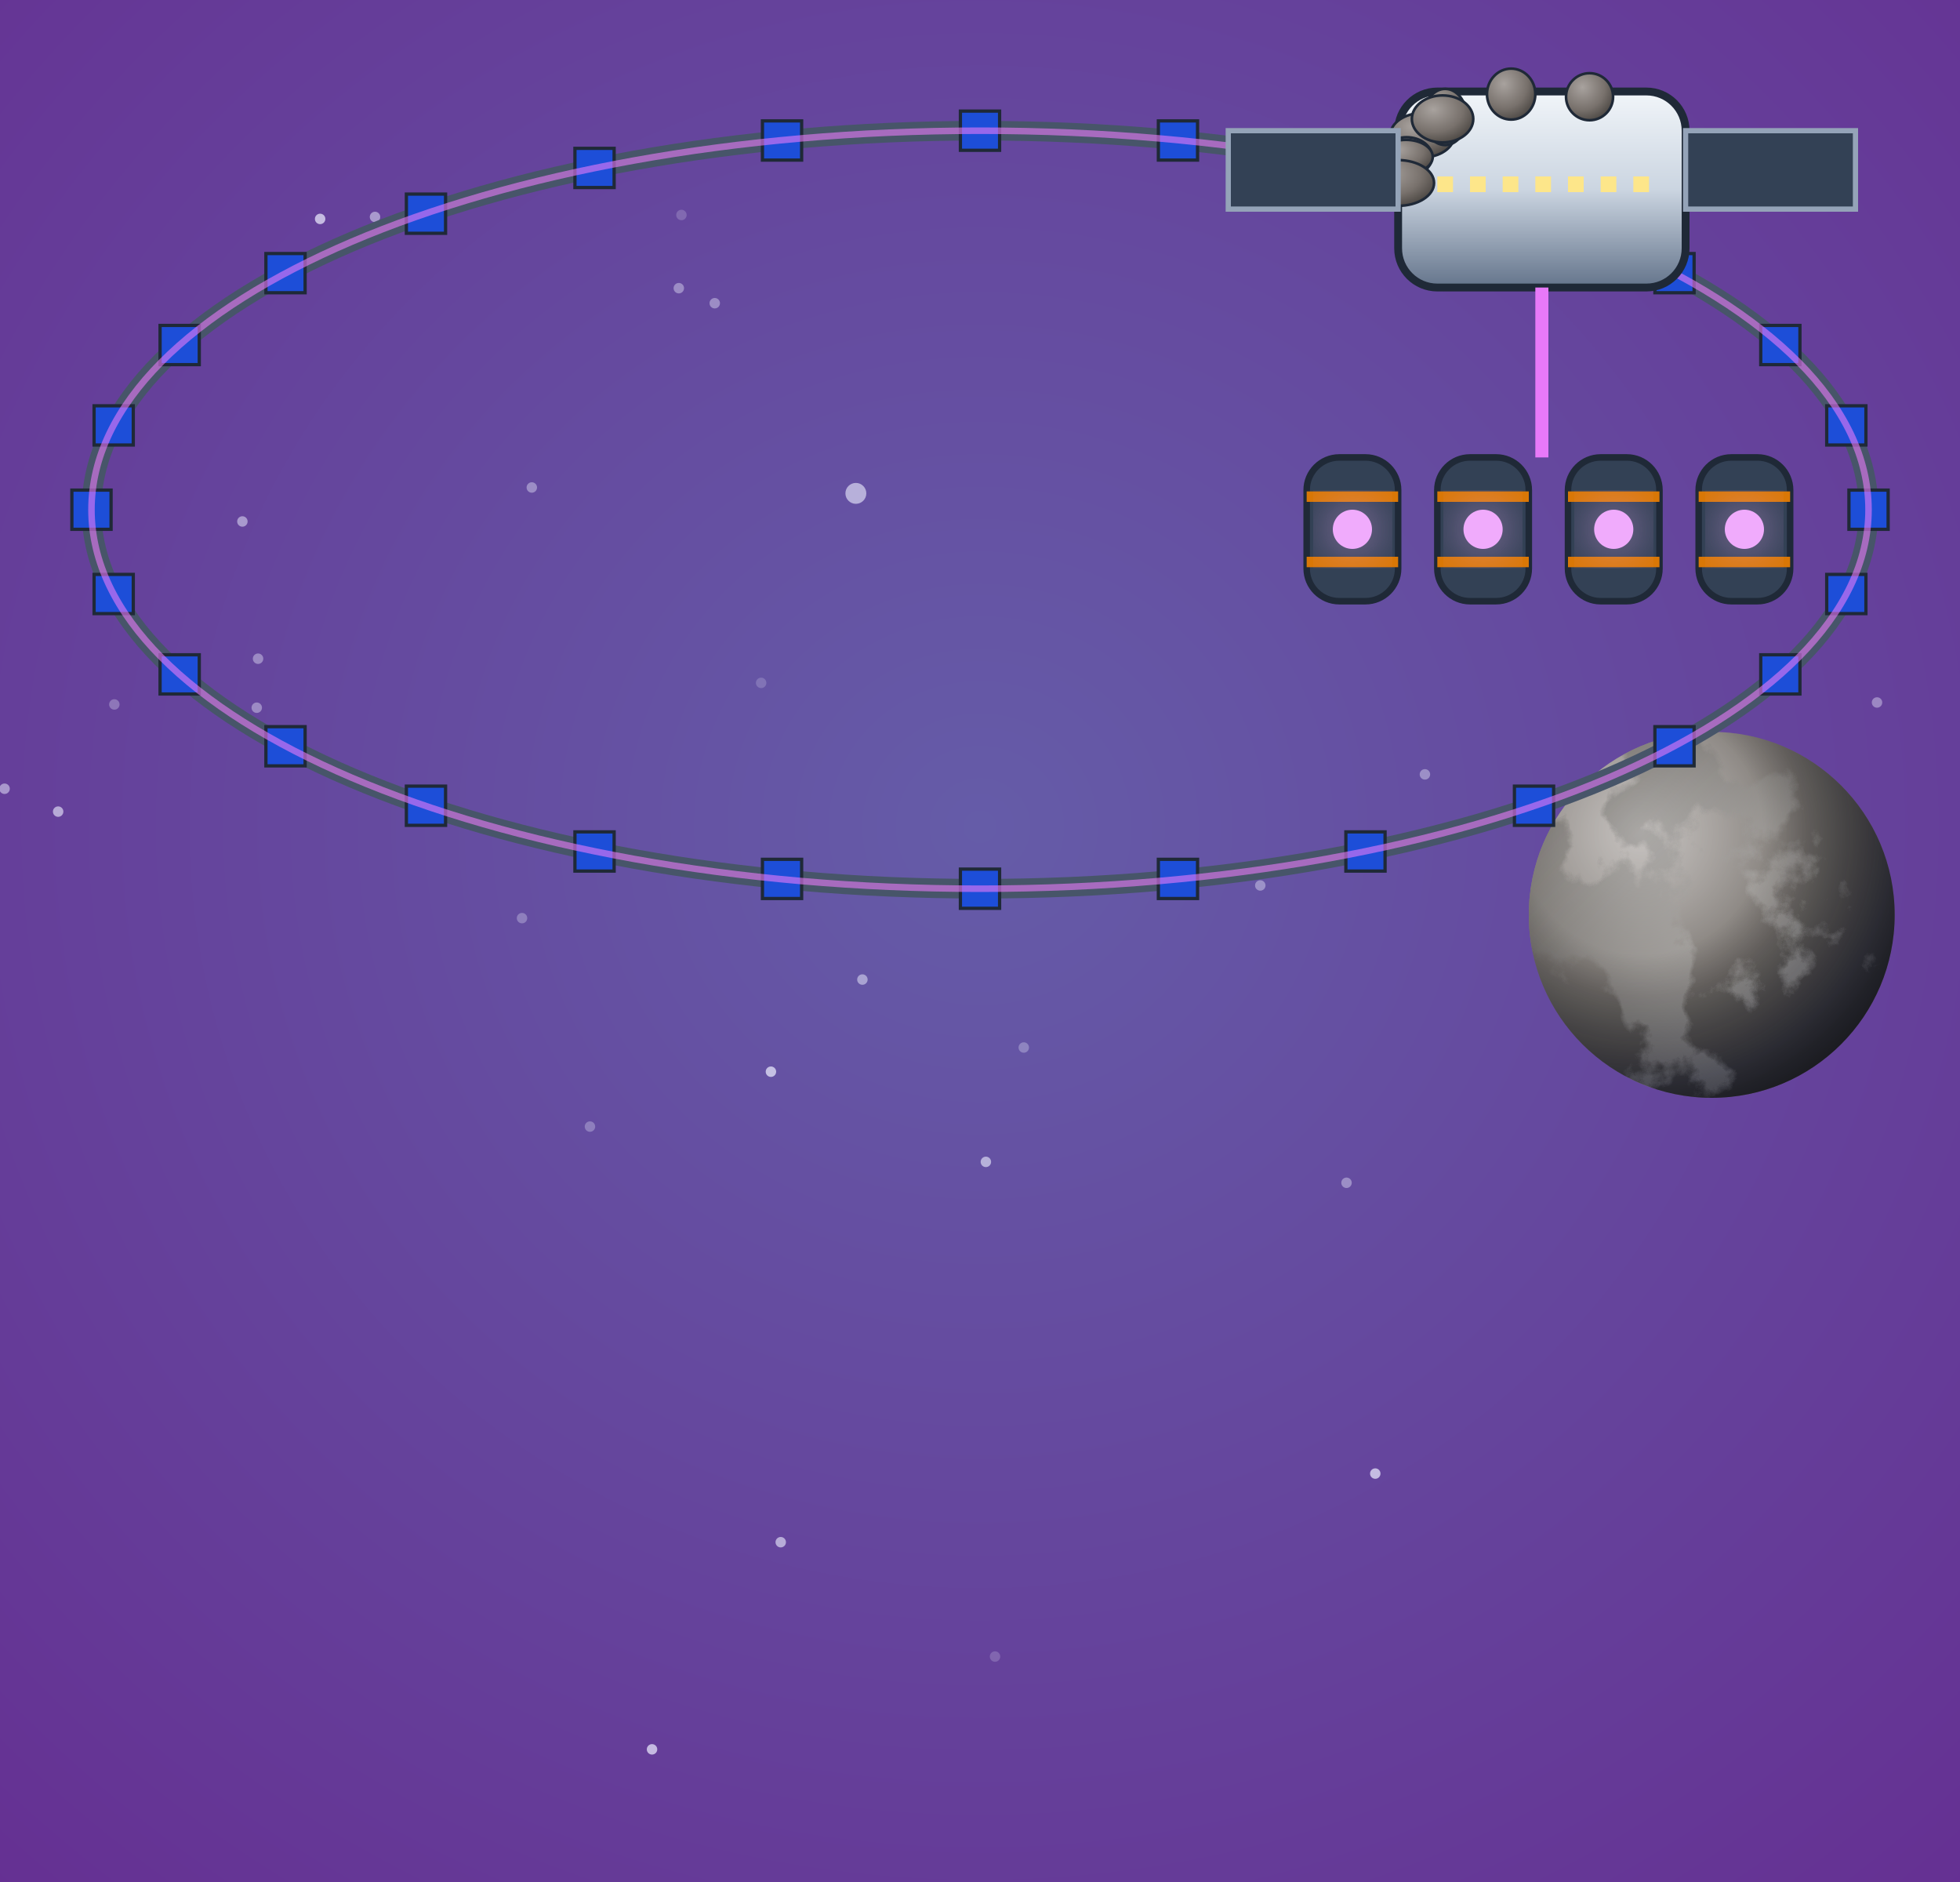
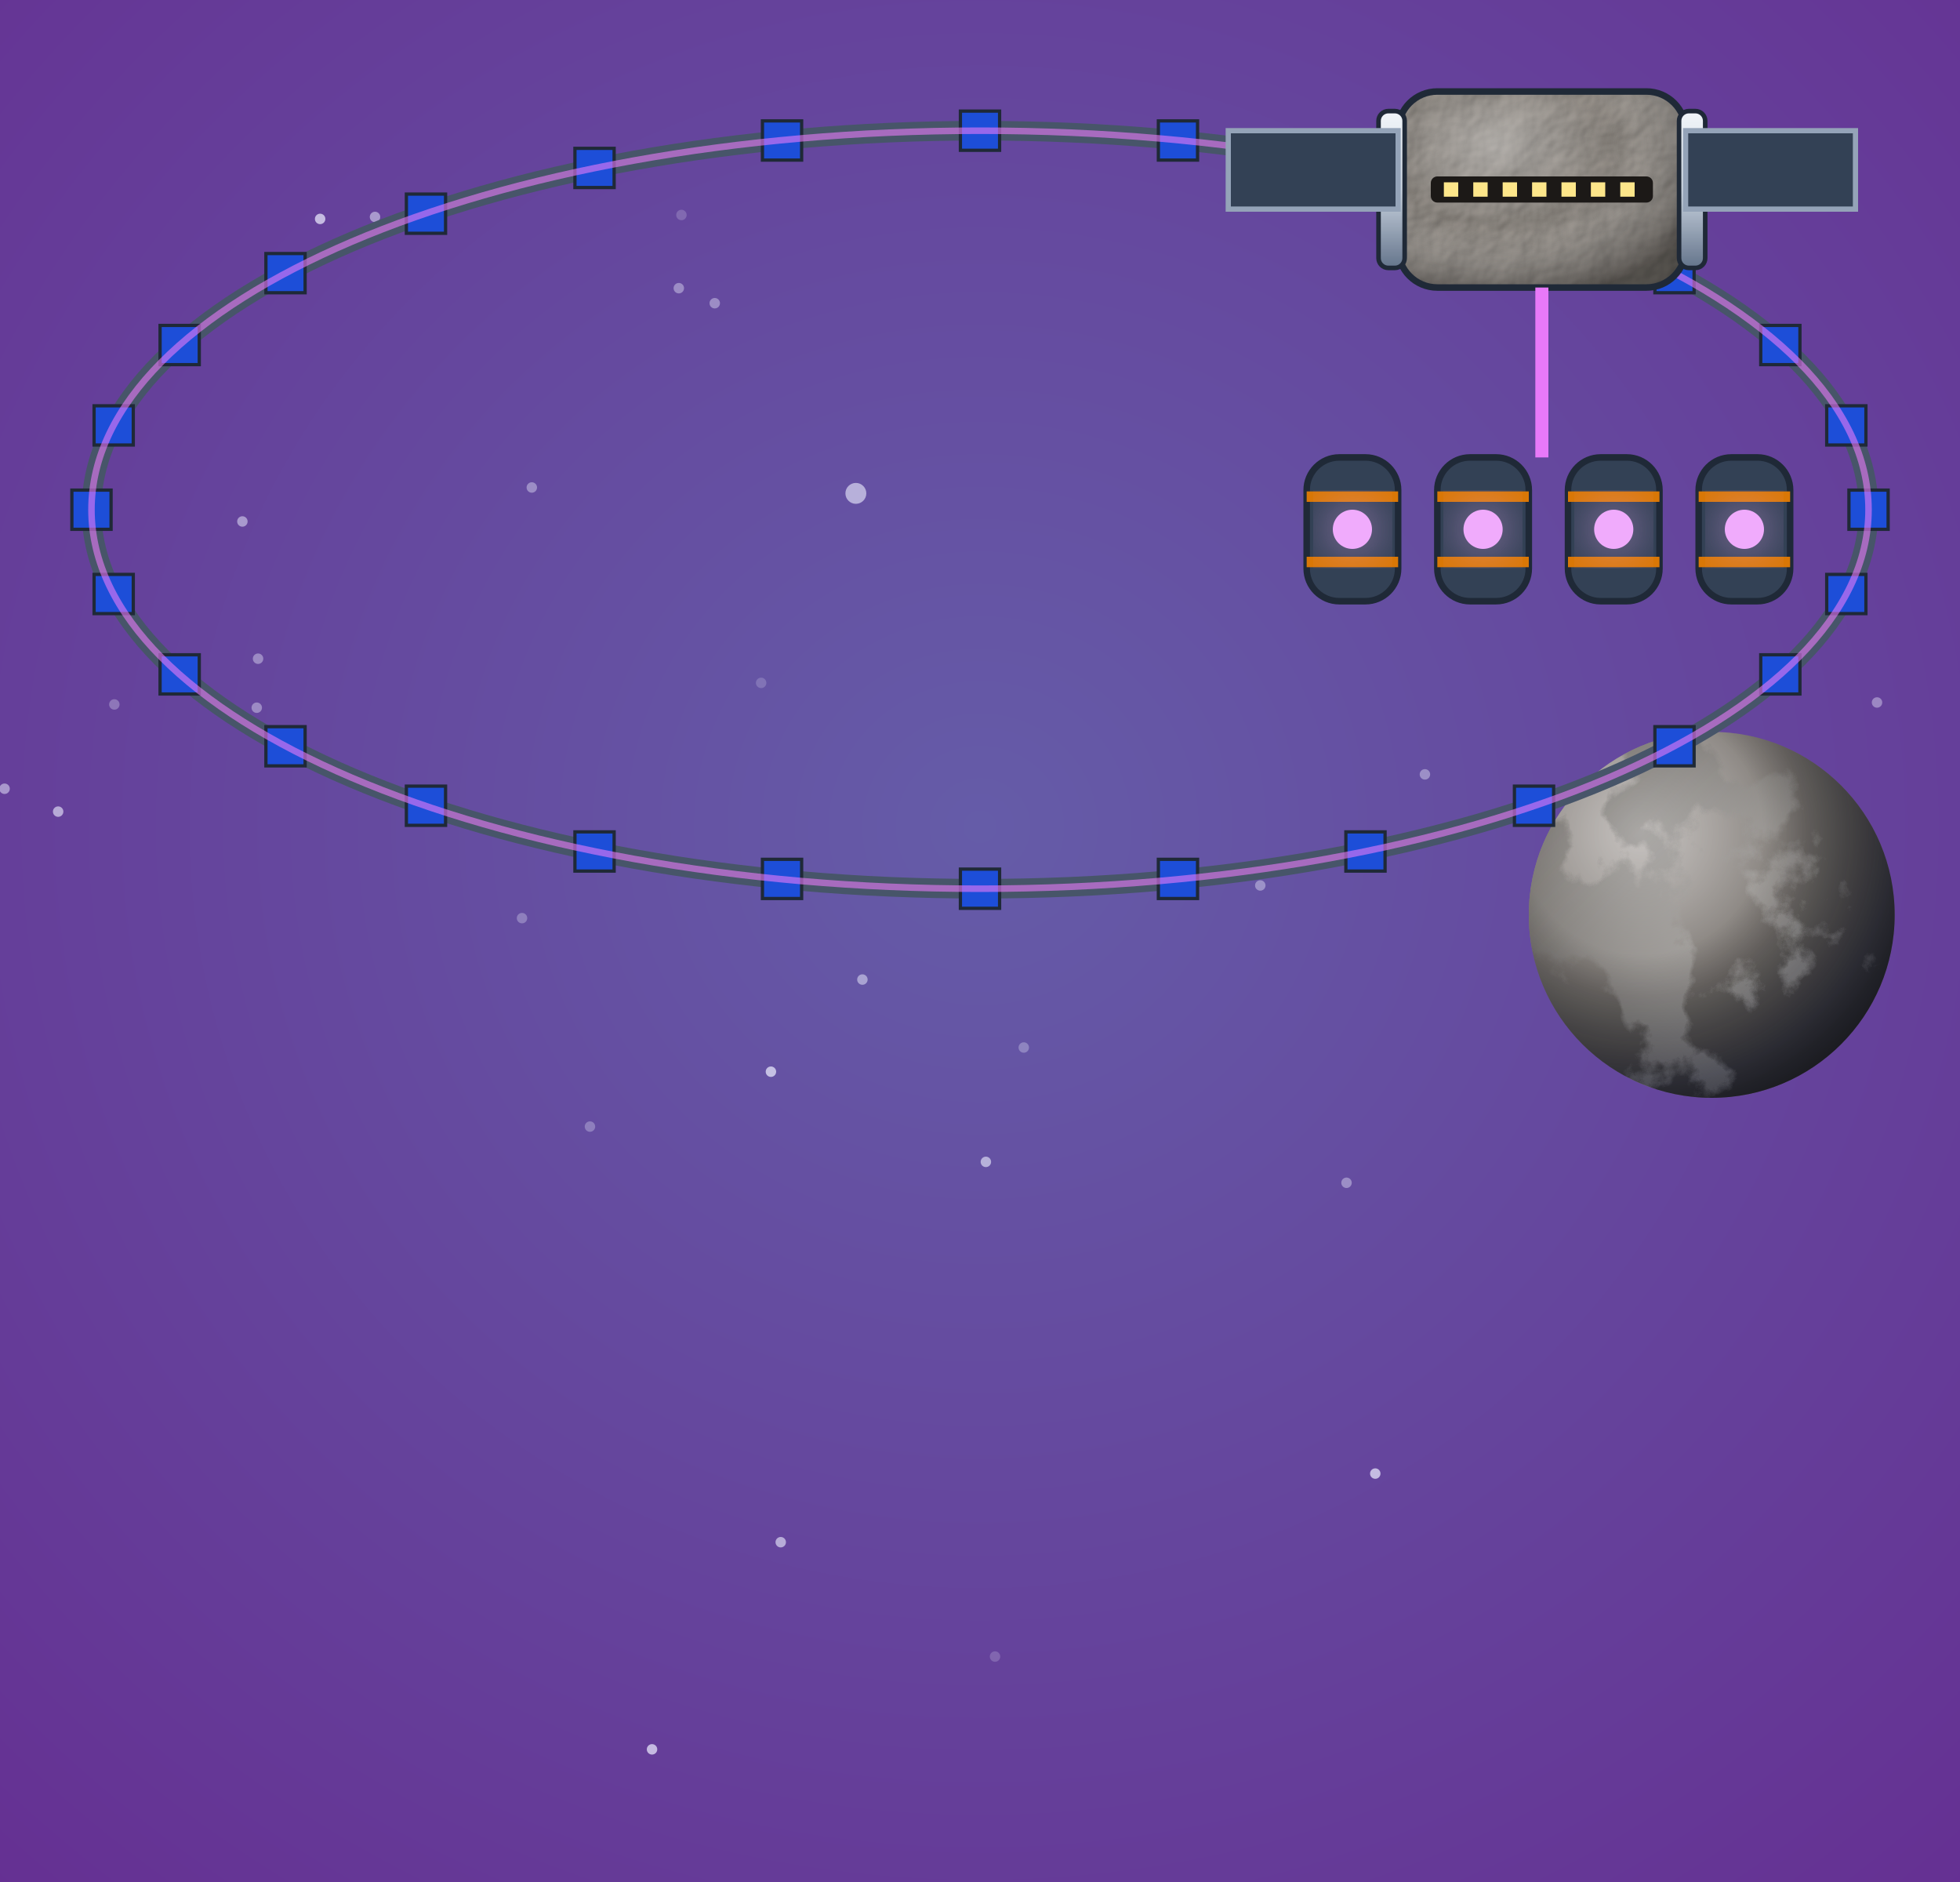
<svg xmlns="http://www.w3.org/2000/svg" viewBox="0 0 300 288" width="300" height="288">
  <defs>
    <filter id="glow" x="-50%" y="-50%" width="200%" height="200%">
      <feGaussianBlur stdDeviation="4" result="b" />
      <feMerge>
        <feMergeNode in="b" />
        <feMergeNode in="SourceGraphic" />
      </feMerge>
    </filter>
    <filter id="soft" x="-50%" y="-50%" width="200%" height="200%">
      <feGaussianBlur stdDeviation="9" />
    </filter>
    <radialGradient id="pw" cx="50%" cy="44%" r="80%">
      <stop offset="0%" stop-color="#655ca8" />
      <stop offset="100%" stop-color="#652d91" />
    </radialGradient>
    <radialGradient id="shd" cx="35%" cy="30%" r="80%">
      <stop offset="0" stop-color="#a8a29e" stop-opacity="1" />
      <stop offset="0.6" stop-color="#78716c" stop-opacity="1" />
      <stop offset="1" stop-color="#44403c" stop-opacity="1" />
    </radialGradient>
    <linearGradient id="hul" x1="0" y1="0" x2="0" y2="1">
      <stop offset="0" stop-color="#f1f5f9" stop-opacity="1" />
      <stop offset="0.5" stop-color="#cbd5e1" stop-opacity="1" />
      <stop offset="1" stop-color="#64748b" stop-opacity="1" />
+     </linearGradient>
+     <filter id="rgl" x="-5%" y="-5%" width="110%" height="110%" color-interpolation-filters="sRGB">
+       <feTurbulence type="fractalNoise" baseFrequency="0.12" numOctaves="4" seed="7" result="n" />
+       <feDiffuseLighting in="n" surfaceScale="3.2" diffuseConstant="1.1" lighting-color="#ffffff" result="lit">
+         <feDistantLight azimuth="225" elevation="52" />
+       </feDiffuseLighting>
+       <feComposite in="lit" in2="SourceAlpha" operator="in" result="litc" />
+       <feBlend in="SourceGraphic" in2="litc" mode="multiply" />
+     </filter>
+     <radialGradient id="vol" cx="34%" cy="28%" r="80%">
+       <stop offset="0" stop-color="#fff" stop-opacity="0.32" />
+       <stop offset="0.5" stop-color="#fff" stop-opacity="0" />
+       <stop offset="1" stop-color="#0c0a09" stop-opacity="0.45" />
+     </radialGradient>
+     <linearGradient id="volL" x1="0" y1="0" x2="0" y2="1">
+       <stop offset="0" stop-color="#fff" stop-opacity="0.28" />
+       <stop offset="0.5" stop-color="#fff" stop-opacity="0" />
+       <stop offset="1" stop-color="#0c0a09" stop-opacity="0.4" />
    </linearGradient>
    <linearGradient id="shHull" x1="0" y1="0" x2="1" y2="0">
      <stop offset="0" stop-color="#e3e7ee" stop-opacity="1" />
      <stop offset="0.45" stop-color="#9aa3b2" stop-opacity="1" />
      <stop offset="1" stop-color="#3b424f" stop-opacity="1" />
    </linearGradient>
    <radialGradient id="shTank" cx="35%" cy="35%" r="70%">
      <stop offset="0" stop-color="#f4f6fa" stop-opacity="1" />
      <stop offset="0.55" stop-color="#a7b0be" stop-opacity="1" />
      <stop offset="1" stop-color="#4b5260" stop-opacity="1" />
    </radialGradient>
    <linearGradient id="shRad" x1="0" y1="0" x2="0" y2="1">
      <stop offset="0" stop-color="#3a4252" stop-opacity="1" />
      <stop offset="1" stop-color="#262c38" stop-opacity="1" />
    </linearGradient>
    <linearGradient id="shPv" x1="0" y1="0" x2="0" y2="1">
      <stop offset="0" stop-color="#1e3a8a" stop-opacity="1" />
      <stop offset="1" stop-color="#172554" stop-opacity="1" />
    </linearGradient>
  </defs>
  <rect width="300" height="288" fill="url(#pw)" />
  <circle cx="131" cy="75.5" r="1.6" fill="#eef0ff" opacity="0.6" />
  <circle cx="206.1" cy="181" r="0.8" fill="#eef0ff" opacity="0.4" />
  <circle cx="287.3" cy="107.5" r="0.8" fill="#eef0ff" opacity="0.4" />
  <circle cx="104.3" cy="32.9" r="0.8" fill="#eef0ff" opacity="0.2" />
  <circle cx="8.9" cy="124.2" r="0.8" fill="#eef0ff" opacity="0.6" />
  <circle cx="242" cy="25.8" r="1.6" fill="#eef0ff" opacity="0.7" />
  <circle cx="99.8" cy="267.7" r="0.8" fill="#eef0ff" opacity="0.7" />
  <circle cx="0.7" cy="120.7" r="0.8" fill="#eef0ff" opacity="0.5" />
  <circle cx="152.3" cy="253.5" r="0.8" fill="#eef0ff" opacity="0.2" />
  <circle cx="17.5" cy="107.8" r="0.8" fill="#eef0ff" opacity="0.3" />
  <circle cx="81.4" cy="74.6" r="0.8" fill="#eef0ff" opacity="0.4" />
  <circle cx="218.1" cy="118.5" r="0.8" fill="#eef0ff" opacity="0.4" />
  <circle cx="57.4" cy="33.2" r="0.8" fill="#eef0ff" opacity="0.5" />
  <circle cx="150.9" cy="177.8" r="0.8" fill="#eef0ff" opacity="0.6" />
  <circle cx="39.5" cy="100.8" r="0.8" fill="#eef0ff" opacity="0.4" />
  <circle cx="119.5" cy="236" r="0.8" fill="#eef0ff" opacity="0.6" />
  <circle cx="109.4" cy="46.4" r="0.8" fill="#eef0ff" opacity="0.4" />
  <circle cx="116.5" cy="104.5" r="0.8" fill="#eef0ff" opacity="0.2" />
  <circle cx="103.9" cy="44.1" r="0.8" fill="#eef0ff" opacity="0.4" />
  <circle cx="156.7" cy="160.3" r="0.8" fill="#eef0ff" opacity="0.3" />
  <circle cx="49" cy="33.5" r="0.8" fill="#eef0ff" opacity="0.7" />
  <circle cx="210.5" cy="225.5" r="0.8" fill="#eef0ff" opacity="0.7" />
  <circle cx="192.9" cy="135.5" r="0.8" fill="#eef0ff" opacity="0.4" />
  <circle cx="37.1" cy="79.8" r="0.8" fill="#eef0ff" opacity="0.5" />
  <circle cx="39.3" cy="108.3" r="0.8" fill="#eef0ff" opacity="0.4" />
  <circle cx="118" cy="164" r="0.8" fill="#eef0ff" opacity="0.7" />
  <circle cx="280.7" cy="147.5" r="0.8" fill="#eef0ff" opacity="0.6" />
  <circle cx="90.3" cy="172.4" r="0.8" fill="#eef0ff" opacity="0.3" />
  <circle cx="132" cy="149.9" r="0.8" fill="#eef0ff" opacity="0.5" />
  <circle cx="79.9" cy="140.5" r="0.8" fill="#eef0ff" opacity="0.3" />
  <defs>
    <clipPath id="ksc">
      <circle cx="262" cy="140" r="28" />
    </clipPath>
    <radialGradient id="kss" cx="30.8%" cy="27.6%" r="75%">
      <stop offset="0" stop-color="#a8a29e" />
      <stop offset="1" stop-color="#57534e" />
    </radialGradient>
    <filter id="ksl" x="0" y="0" width="100%" height="100%">
      <feTurbulence type="fractalNoise" baseFrequency="0.054" numOctaves="7" seed="12" />
      <feColorMatrix type="matrix" values="0 0 0 0 0  0 0 0 0 0  0 0 0 0 0  14 0 0 0 -7" />
      <feComposite in="SourceGraphic" operator="in" />
    </filter>
    <filter id="ksk" x="0" y="0" width="100%" height="100%">
      <feTurbulence type="fractalNoise" baseFrequency="0.079 0.129" numOctaves="6" seed="19" />
      <feColorMatrix type="matrix" values="0 0 0 0 1  0 0 0 0 1  0 0 0 0 1  5 0 0 0 -10" />
      <feGaussianBlur stdDeviation="0.3" />
    </filter>
    <linearGradient id="kslg" x1="0" y1="0" x2="1" y2="1">
      <stop offset="0" stop-color="#57534e" />
      <stop offset="1" stop-color="#d6d3d1" />
    </linearGradient>
    <radialGradient id="ksn" cx="30.8%" cy="27.6%" r="95%">
      <stop offset="0.35" stop-color="#000" stop-opacity="0" />
      <stop offset="0.72" stop-color="#020617" stop-opacity="0.55" />
      <stop offset="1" stop-color="#000" stop-opacity="0.92" />
    </radialGradient>
    <radialGradient id="ksh" cx="30.8%" cy="27.6%" r="45%">
      <stop offset="0" stop-color="#fff" stop-opacity="0.35" />
      <stop offset="1" stop-color="#fff" stop-opacity="0" />
    </radialGradient>
  </defs>
  <g clip-path="url(#ksc)">
    <circle cx="262" cy="140" r="28" fill="url(#kss)" />
    <rect x="234" y="112" width="56" height="56" fill="url(#kslg)" filter="url(#ksl)" />
    <circle cx="262" cy="140" r="28" fill="url(#ksh)" />
    <circle cx="262" cy="140" r="28" fill="url(#ksn)" />
  </g>
  <ellipse cx="150" cy="78" rx="136" ry="58" fill="none" stroke="#475569" stroke-width="3" />
  <rect x="283" y="75" width="6" height="6" fill="#1d4ed8" stroke="#1f2937" stroke-width="0.5" />
  <rect x="279.6" y="87.9" width="6" height="6" fill="#1d4ed8" stroke="#1f2937" stroke-width="0.5" />
  <rect x="269.5" y="100.2" width="6" height="6" fill="#1d4ed8" stroke="#1f2937" stroke-width="0.5" />
  <rect x="253.3" y="111.2" width="6" height="6" fill="#1d4ed8" stroke="#1f2937" stroke-width="0.5" />
  <rect x="231.8" y="120.3" width="6" height="6" fill="#1d4ed8" stroke="#1f2937" stroke-width="0.5" />
  <rect x="206" y="127.3" width="6" height="6" fill="#1d4ed8" stroke="#1f2937" stroke-width="0.5" />
  <rect x="177.3" y="131.5" width="6" height="6" fill="#1d4ed8" stroke="#1f2937" stroke-width="0.5" />
  <rect x="147" y="133" width="6" height="6" fill="#1d4ed8" stroke="#1f2937" stroke-width="0.5" />
  <rect x="116.7" y="131.5" width="6" height="6" fill="#1d4ed8" stroke="#1f2937" stroke-width="0.5" />
  <rect x="88" y="127.3" width="6" height="6" fill="#1d4ed8" stroke="#1f2937" stroke-width="0.5" />
  <rect x="62.2" y="120.3" width="6" height="6" fill="#1d4ed8" stroke="#1f2937" stroke-width="0.5" />
  <rect x="40.7" y="111.2" width="6" height="6" fill="#1d4ed8" stroke="#1f2937" stroke-width="0.5" />
  <rect x="24.5" y="100.2" width="6" height="6" fill="#1d4ed8" stroke="#1f2937" stroke-width="0.5" />
  <rect x="14.4" y="87.9" width="6" height="6" fill="#1d4ed8" stroke="#1f2937" stroke-width="0.5" />
  <rect x="11" y="75" width="6" height="6" fill="#1d4ed8" stroke="#1f2937" stroke-width="0.5" />
  <rect x="14.4" y="62.1" width="6" height="6" fill="#1d4ed8" stroke="#1f2937" stroke-width="0.5" />
  <rect x="24.5" y="49.8" width="6" height="6" fill="#1d4ed8" stroke="#1f2937" stroke-width="0.5" />
  <rect x="40.7" y="38.8" width="6" height="6" fill="#1d4ed8" stroke="#1f2937" stroke-width="0.5" />
  <rect x="62.2" y="29.7" width="6" height="6" fill="#1d4ed8" stroke="#1f2937" stroke-width="0.5" />
  <rect x="88" y="22.7" width="6" height="6" fill="#1d4ed8" stroke="#1f2937" stroke-width="0.5" />
  <rect x="116.7" y="18.5" width="6" height="6" fill="#1d4ed8" stroke="#1f2937" stroke-width="0.5" />
  <rect x="147" y="17" width="6" height="6" fill="#1d4ed8" stroke="#1f2937" stroke-width="0.5" />
  <rect x="177.3" y="18.5" width="6" height="6" fill="#1d4ed8" stroke="#1f2937" stroke-width="0.5" />
  <rect x="206" y="22.7" width="6" height="6" fill="#1d4ed8" stroke="#1f2937" stroke-width="0.5" />
  <rect x="231.8" y="29.7" width="6" height="6" fill="#1d4ed8" stroke="#1f2937" stroke-width="0.5" />
  <rect x="253.3" y="38.8" width="6" height="6" fill="#1d4ed8" stroke="#1f2937" stroke-width="0.5" />
  <rect x="269.5" y="49.8" width="6" height="6" fill="#1d4ed8" stroke="#1f2937" stroke-width="0.5" />
  <rect x="279.6" y="62.1" width="6" height="6" fill="#1d4ed8" stroke="#1f2937" stroke-width="0.5" />
  <ellipse cx="150" cy="78" rx="136" ry="58" fill="none" stroke="#e879f9" stroke-width="1" opacity="0.6" />
-   <rect x="214" y="14" width="44" height="30" rx="6" fill="url(#hul)" stroke="#1f2937" stroke-width="1.2" />
-   <rect x="220" y="27" width="2.4" height="2.4" fill="#fde68a" />
-   <rect x="225" y="27" width="2.4" height="2.4" fill="#fde68a" />
-   <rect x="230" y="27" width="2.4" height="2.4" fill="#fde68a" />
-   <rect x="235" y="27" width="2.4" height="2.4" fill="#fde68a" />
-   <rect x="240" y="27" width="2.4" height="2.4" fill="#fde68a" />
-   <rect x="245" y="27" width="2.4" height="2.4" fill="#fde68a" />
-   <rect x="250" y="27" width="2.4" height="2.4" fill="#fde68a" />
-   <ellipse cx="231.3" cy="14.4" rx="3.7" ry="3.9" fill="url(#shd)" stroke="#1f2937" stroke-width="0.4" />
-   <ellipse cx="217.7" cy="20.7" rx="4.9" ry="3.4" fill="url(#shd)" stroke="#1f2937" stroke-width="0.4" />
-   <ellipse cx="243.3" cy="14.8" rx="3.6" ry="3.6" fill="url(#shd)" stroke="#1f2937" stroke-width="0.4" />
-   <ellipse cx="215.3" cy="24" rx="3.9" ry="3" fill="url(#shd)" stroke="#1f2937" stroke-width="0.4" />
-   <ellipse cx="215.2" cy="24" rx="4.1" ry="2.6" fill="url(#shd)" stroke="#1f2937" stroke-width="0.4" />
-   <ellipse cx="214" cy="28" rx="5.5" ry="3.5" fill="url(#shd)" stroke="#1f2937" stroke-width="0.4" />
-   <ellipse cx="221.2" cy="17.9" rx="3.3" ry="4.3" fill="url(#shd)" stroke="#1f2937" stroke-width="0.4" />
-   <ellipse cx="220.8" cy="18.2" rx="4.7" ry="3.6" fill="url(#shd)" stroke="#1f2937" stroke-width="0.4" />
+   <rect x="214" y="14" width="44" height="30" rx="6" fill="#9a948d" filter="url(#rgl)" />
+   <rect x="214" y="14" width="44" height="30" rx="6" fill="url(#vol)" />
+   <rect x="214" y="14" width="44" height="30" rx="6" fill="none" stroke="#1f2937" stroke-width="1" />
+   <rect x="211" y="17" width="4" height="24" rx="1.5" fill="url(#hul)" stroke="#1f2937" stroke-width="0.7" />
+   <rect x="257" y="17" width="4" height="24" rx="1.5" fill="url(#hul)" stroke="#1f2937" stroke-width="0.7" />
+   <rect x="219" y="27" width="34" height="4" rx="1" fill="#1c1917" />
+   <rect x="221" y="27.9" width="2.2" height="2.2" fill="#fde68a" />
+   <rect x="225.5" y="27.9" width="2.2" height="2.2" fill="#fde68a" />
+   <rect x="230" y="27.9" width="2.2" height="2.2" fill="#fde68a" />
+   <rect x="234.5" y="27.9" width="2.2" height="2.2" fill="#fde68a" />
+   <rect x="239" y="27.9" width="2.2" height="2.2" fill="#fde68a" />
+   <rect x="243.5" y="27.9" width="2.2" height="2.2" fill="#fde68a" />
+   <rect x="248" y="27.9" width="2.2" height="2.2" fill="#fde68a" />
  <rect x="188" y="20" width="26" height="12" fill="#334155" stroke="#94a3b8" stroke-width="0.8" />
  <rect x="258" y="20" width="26" height="12" fill="#334155" stroke="#94a3b8" stroke-width="0.8" />
  <line x1="236" y1="44" x2="236" y2="70" stroke="#e879f9" stroke-width="2" />
  <rect x="200" y="70" width="14" height="22" rx="5" fill="#334155" stroke="#1f2937" />
  <line x1="200" y1="76" x2="214" y2="76" stroke="#d97706" stroke-width="1.6" />
  <line x1="200" y1="86" x2="214" y2="86" stroke="#d97706" stroke-width="1.6" />
  <circle cx="207" cy="81" r="3" fill="#f0abfc" filter="url(#glow)" />
  <rect x="220" y="70" width="14" height="22" rx="5" fill="#334155" stroke="#1f2937" />
  <line x1="220" y1="76" x2="234" y2="76" stroke="#d97706" stroke-width="1.6" />
  <line x1="220" y1="86" x2="234" y2="86" stroke="#d97706" stroke-width="1.6" />
  <circle cx="227" cy="81" r="3" fill="#f0abfc" filter="url(#glow)" />
  <rect x="240" y="70" width="14" height="22" rx="5" fill="#334155" stroke="#1f2937" />
  <line x1="240" y1="76" x2="254" y2="76" stroke="#d97706" stroke-width="1.6" />
  <line x1="240" y1="86" x2="254" y2="86" stroke="#d97706" stroke-width="1.6" />
  <circle cx="247" cy="81" r="3" fill="#f0abfc" filter="url(#glow)" />
  <rect x="260" y="70" width="14" height="22" rx="5" fill="#334155" stroke="#1f2937" />
  <line x1="260" y1="76" x2="274" y2="76" stroke="#d97706" stroke-width="1.6" />
  <line x1="260" y1="86" x2="274" y2="86" stroke="#d97706" stroke-width="1.6" />
  <circle cx="267" cy="81" r="3" fill="#f0abfc" filter="url(#glow)" />
</svg>
